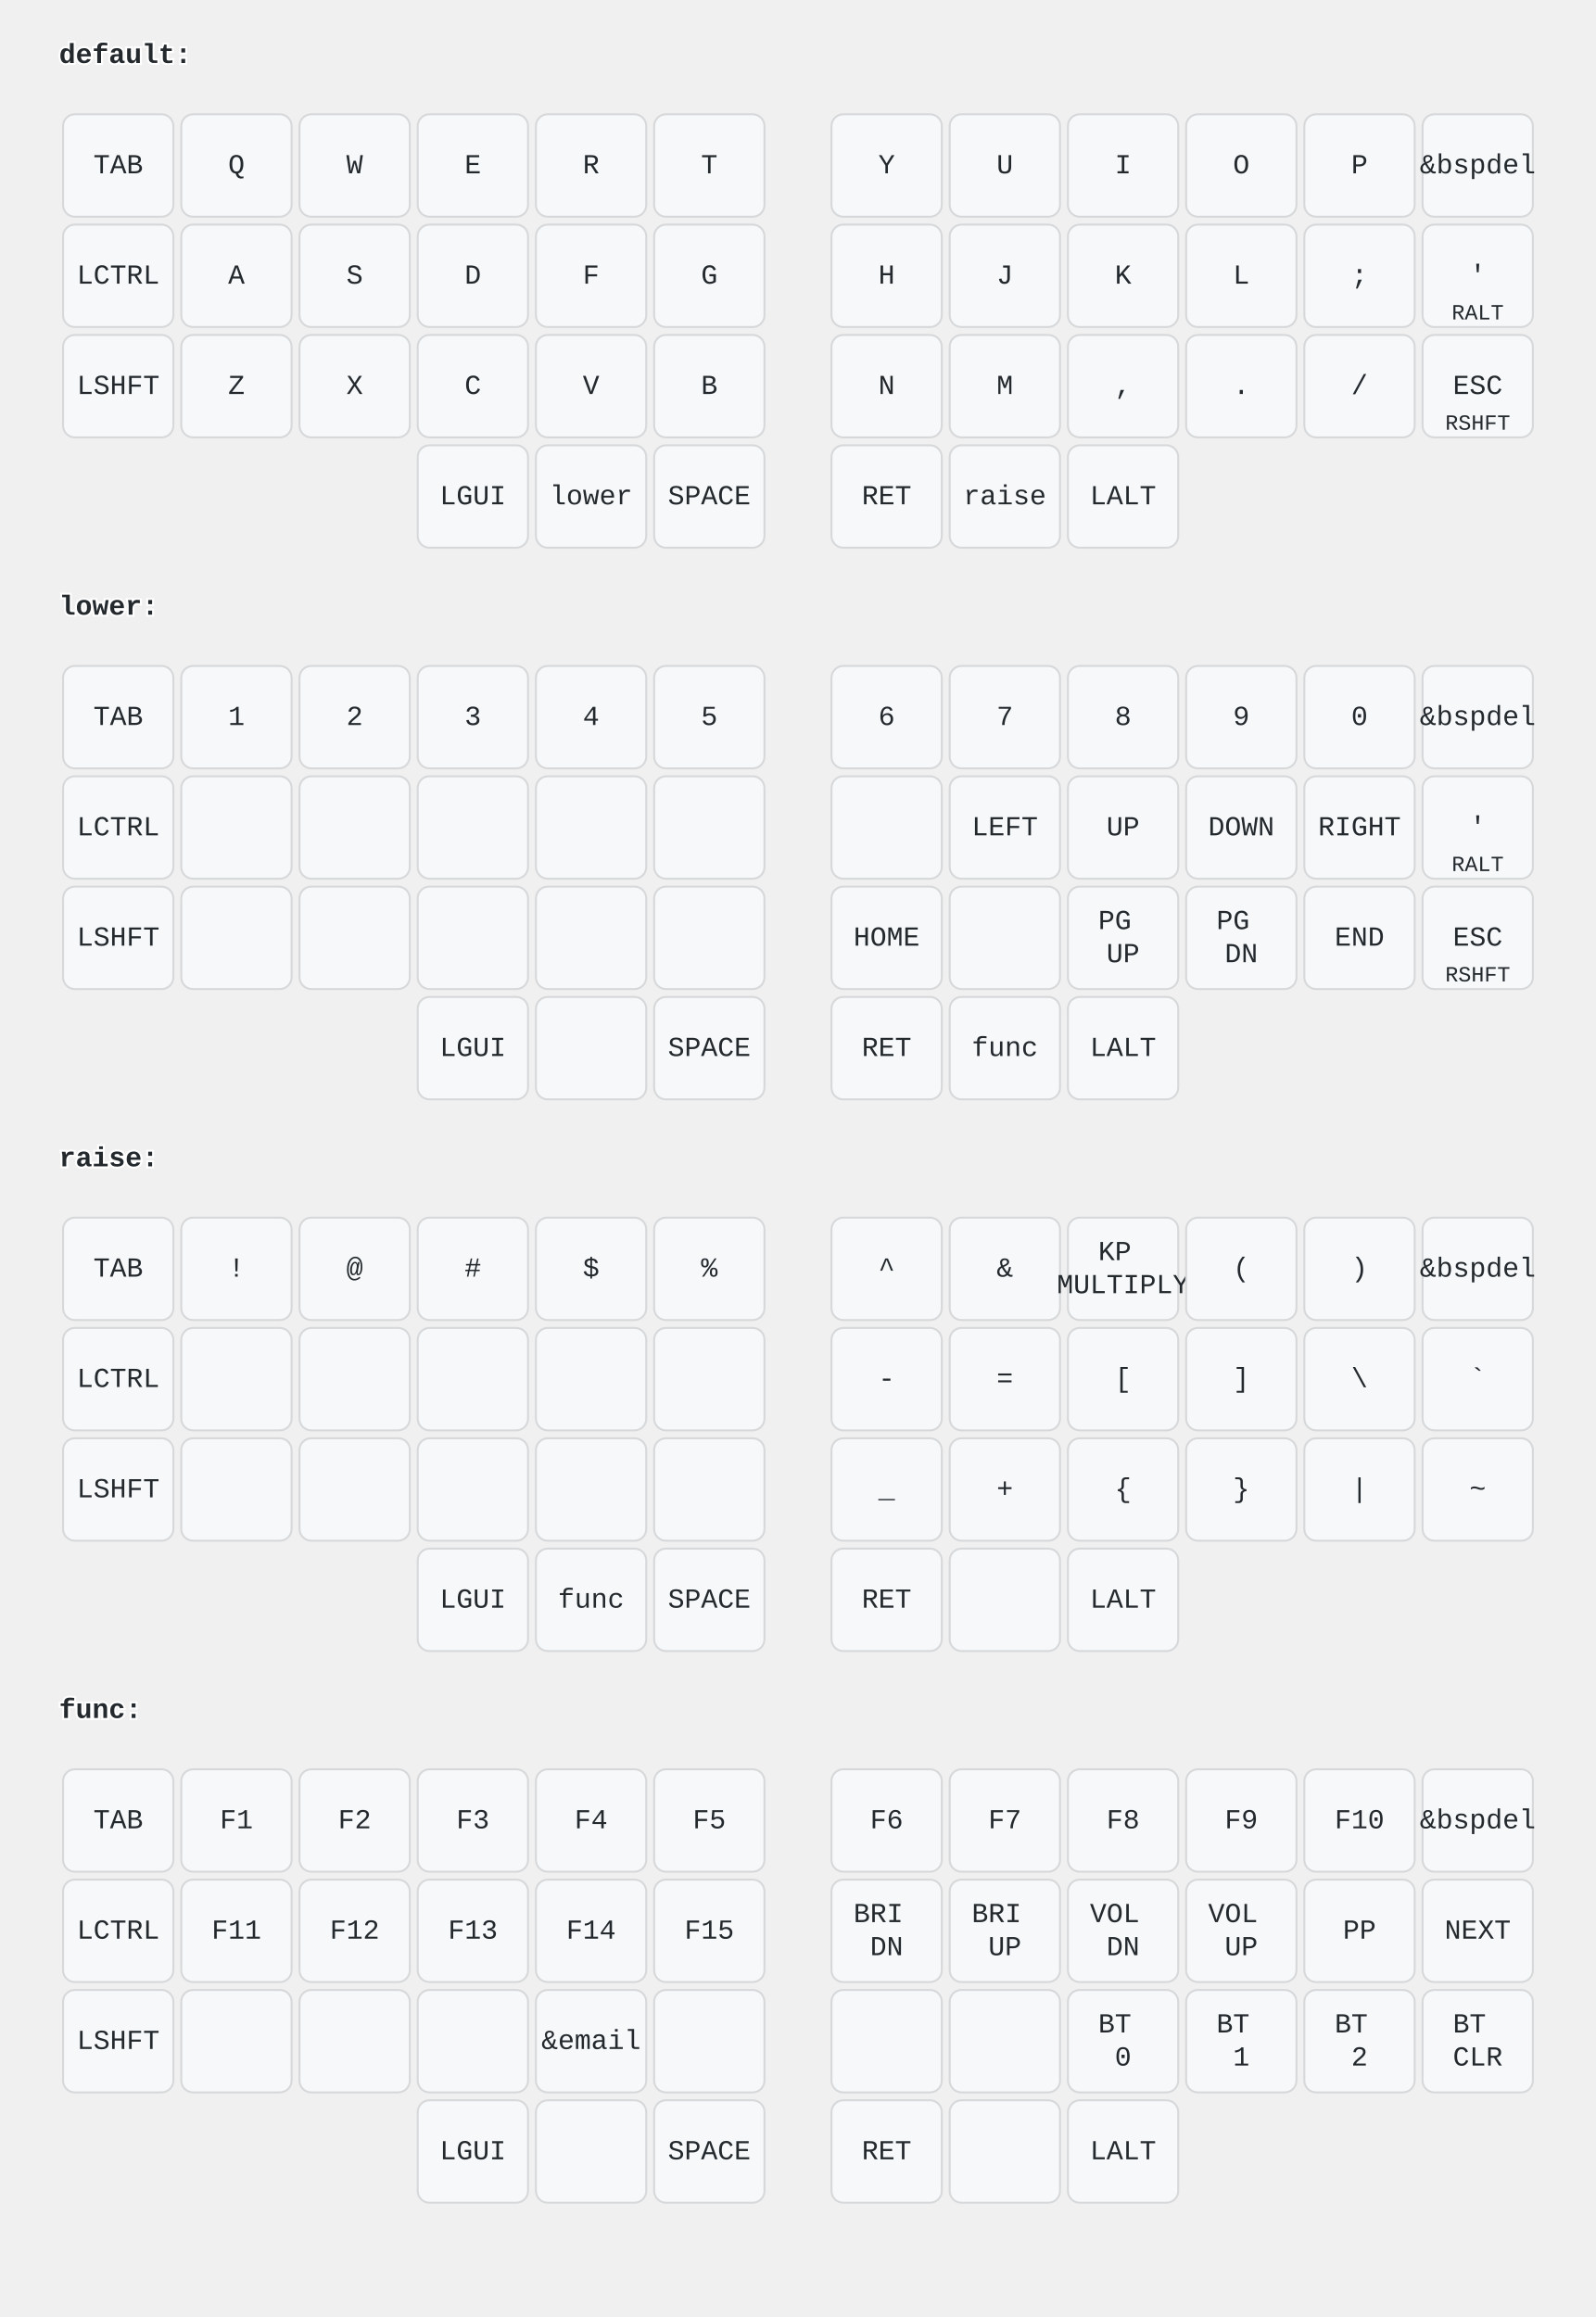
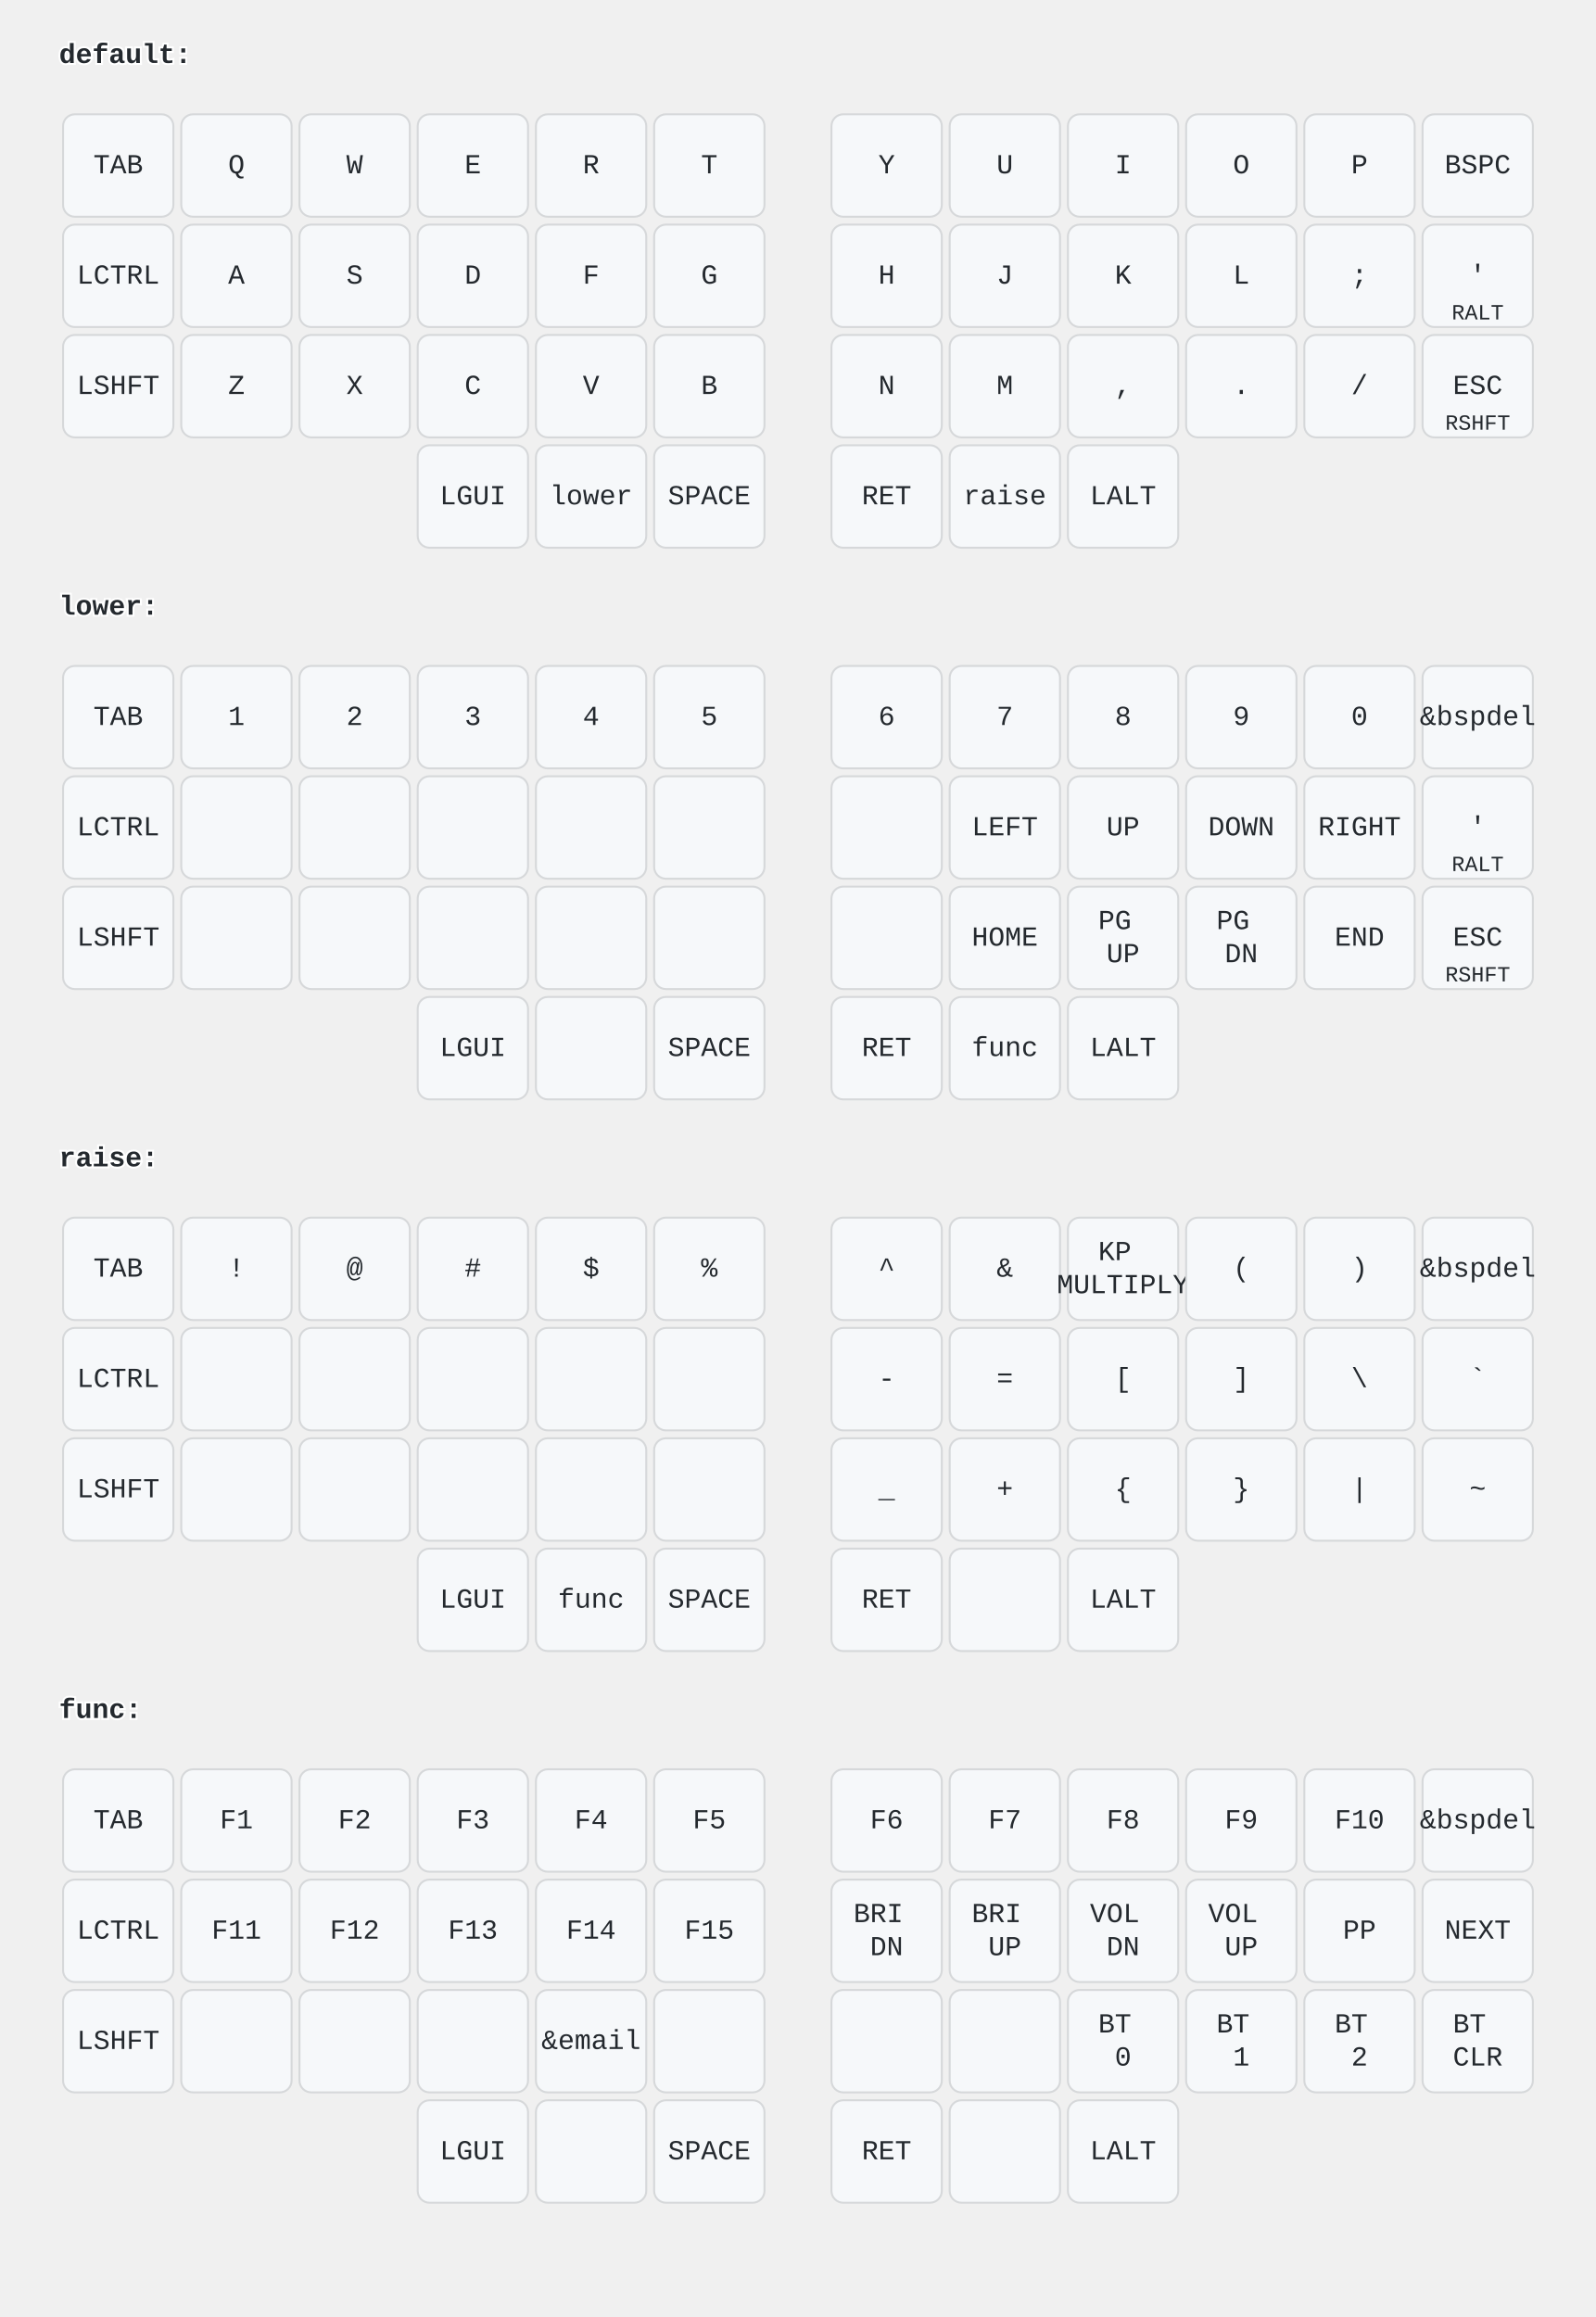
<svg xmlns="http://www.w3.org/2000/svg" width="810.0" height="1176.0" viewBox="0 0 810.0 1176.0">
  <style>/* font and background color specifications */
svg {
    font-family: SFMono-Regular,Consolas,Liberation Mono,Menlo,monospace;
    font-size: 14px;
    font-kerning: normal;
    text-rendering: optimizeLegibility;
    fill: #24292e;
}

/* default key styling */
rect {
    fill: #f6f8fa;
    stroke: #d6d8da;
    stroke-width: 1;
}

/* color accent for held keys */
.held {
    fill: #fdd;
}

/* color accent for combo boxes */
.combo {
    fill: #cdf;
}

/* color accent for ghost (optional) keys */
.ghost {
    fill: #ddd;
}

text {
    text-anchor: middle;
    dominant-baseline: middle;
}

/* styling for layer labels */
.label {
    font-weight: bold;
    text-anchor: start;
    stroke: white;
    stroke-width: 2;
    paint-order: stroke;
}

/* styling for combo box and hold-tap hold label text */
.small {
    font-size: 11px;
}

/* styling for hold-tap hold label text in combo box */
.smaller {
    font-size: 8px;
}

/* styling for combo dendrons */
path {
    stroke-width: 1;
    stroke: gray;
    fill: none;
}
</style>
  <text x="30.0" y="28.0" class="label">default:</text>
  <rect rx="6.0" ry="6.0" x="32.0" y="58.0" width="56.0" height="52.0" />
  <text x="60.0" y="84.0">TAB</text>
  <rect rx="6.0" ry="6.0" x="92.0" y="58.0" width="56.0" height="52.0" />
  <text x="120.0" y="84.0">Q</text>
  <rect rx="6.0" ry="6.0" x="152.0" y="58.0" width="56.0" height="52.0" />
  <text x="180.0" y="84.0">W</text>
  <rect rx="6.0" ry="6.0" x="212.0" y="58.0" width="56.0" height="52.0" />
  <text x="240.0" y="84.0">E</text>
  <rect rx="6.0" ry="6.0" x="272.0" y="58.0" width="56.0" height="52.0" />
  <text x="300.0" y="84.0">R</text>
  <rect rx="6.0" ry="6.0" x="332.0" y="58.0" width="56.0" height="52.0" />
  <text x="360.0" y="84.0">T</text>
  <rect rx="6.0" ry="6.0" x="422.0" y="58.0" width="56.0" height="52.0" />
  <text x="450.0" y="84.0">Y</text>
  <rect rx="6.0" ry="6.0" x="482.0" y="58.0" width="56.0" height="52.0" />
  <text x="510.0" y="84.0">U</text>
  <rect rx="6.0" ry="6.0" x="542.0" y="58.0" width="56.0" height="52.0" />
  <text x="570.0" y="84.0">I</text>
  <rect rx="6.0" ry="6.0" x="602.0" y="58.0" width="56.0" height="52.0" />
  <text x="630.0" y="84.0">O</text>
  <rect rx="6.0" ry="6.0" x="662.0" y="58.0" width="56.0" height="52.0" />
  <text x="690.0" y="84.0">P</text>
  <rect rx="6.0" ry="6.0" x="722.0" y="58.0" width="56.0" height="52.0" />
-   <text x="750.0" y="84.0">&amp;bspdel</text>
+   <text x="750.0" y="84.0">BSPC</text>
  <rect rx="6.0" ry="6.0" x="32.0" y="114.0" width="56.0" height="52.0" />
  <text x="60.0" y="140.0">LCTRL</text>
  <rect rx="6.0" ry="6.0" x="92.0" y="114.0" width="56.0" height="52.0" />
  <text x="120.0" y="140.0">A</text>
  <rect rx="6.0" ry="6.0" x="152.0" y="114.0" width="56.0" height="52.0" />
  <text x="180.0" y="140.0">S</text>
  <rect rx="6.0" ry="6.0" x="212.0" y="114.0" width="56.0" height="52.0" />
  <text x="240.0" y="140.0">D</text>
  <rect rx="6.0" ry="6.0" x="272.0" y="114.0" width="56.0" height="52.0" />
  <text x="300.0" y="140.0">F</text>
  <rect rx="6.0" ry="6.0" x="332.0" y="114.0" width="56.0" height="52.0" />
  <text x="360.0" y="140.0">G</text>
  <rect rx="6.0" ry="6.0" x="422.0" y="114.0" width="56.0" height="52.0" />
  <text x="450.0" y="140.0">H</text>
  <rect rx="6.0" ry="6.0" x="482.0" y="114.0" width="56.0" height="52.0" />
  <text x="510.0" y="140.0">J</text>
  <rect rx="6.0" ry="6.0" x="542.0" y="114.0" width="56.0" height="52.0" />
  <text x="570.0" y="140.0">K</text>
  <rect rx="6.0" ry="6.0" x="602.0" y="114.0" width="56.0" height="52.0" />
  <text x="630.0" y="140.0">L</text>
  <rect rx="6.0" ry="6.0" x="662.0" y="114.0" width="56.0" height="52.0" />
  <text x="690.0" y="140.0">;</text>
  <rect rx="6.0" ry="6.0" x="722.0" y="114.0" width="56.0" height="52.0" />
  <text x="750.0" y="140.0">'</text>
  <text x="750.0" y="159.0" class="small">RALT</text>
  <rect rx="6.0" ry="6.0" x="32.0" y="170.0" width="56.0" height="52.0" />
  <text x="60.0" y="196.0">LSHFT</text>
  <rect rx="6.0" ry="6.0" x="92.0" y="170.0" width="56.0" height="52.0" />
  <text x="120.0" y="196.0">Z</text>
  <rect rx="6.0" ry="6.0" x="152.0" y="170.0" width="56.0" height="52.0" />
  <text x="180.0" y="196.0">X</text>
  <rect rx="6.0" ry="6.0" x="212.0" y="170.0" width="56.0" height="52.0" />
  <text x="240.0" y="196.0">C</text>
  <rect rx="6.0" ry="6.0" x="272.0" y="170.0" width="56.0" height="52.0" />
  <text x="300.0" y="196.0">V</text>
  <rect rx="6.0" ry="6.0" x="332.0" y="170.0" width="56.0" height="52.0" />
  <text x="360.0" y="196.0">B</text>
  <rect rx="6.0" ry="6.0" x="422.0" y="170.0" width="56.0" height="52.0" />
  <text x="450.0" y="196.0">N</text>
  <rect rx="6.0" ry="6.0" x="482.0" y="170.0" width="56.0" height="52.0" />
  <text x="510.0" y="196.0">M</text>
  <rect rx="6.0" ry="6.0" x="542.0" y="170.0" width="56.0" height="52.0" />
  <text x="570.0" y="196.0">,</text>
  <rect rx="6.0" ry="6.0" x="602.0" y="170.0" width="56.0" height="52.0" />
  <text x="630.0" y="196.0">.</text>
  <rect rx="6.0" ry="6.0" x="662.0" y="170.0" width="56.0" height="52.0" />
  <text x="690.0" y="196.0">/</text>
  <rect rx="6.0" ry="6.0" x="722.0" y="170.0" width="56.0" height="52.0" />
  <text x="750.0" y="196.0">ESC</text>
  <text x="750.0" y="215.0" class="small">RSHFT</text>
  <rect rx="6.0" ry="6.0" x="212.0" y="226.0" width="56.0" height="52.0" />
  <text x="240.0" y="252.0">LGUI</text>
  <rect rx="6.0" ry="6.0" x="272.0" y="226.0" width="56.0" height="52.0" />
  <text x="300.0" y="252.0">lower</text>
  <rect rx="6.0" ry="6.0" x="332.0" y="226.0" width="56.0" height="52.0" />
  <text x="360.0" y="252.0">SPACE</text>
  <rect rx="6.0" ry="6.0" x="422.0" y="226.0" width="56.0" height="52.0" />
  <text x="450.0" y="252.0">RET</text>
  <rect rx="6.0" ry="6.0" x="482.0" y="226.0" width="56.0" height="52.0" />
  <text x="510.0" y="252.0">raise</text>
  <rect rx="6.0" ry="6.0" x="542.0" y="226.0" width="56.0" height="52.0" />
  <text x="570.0" y="252.0">LALT</text>
  <text x="30.0" y="308.0" class="label">lower:</text>
  <rect rx="6.0" ry="6.0" x="32.0" y="338.0" width="56.0" height="52.0" />
  <text x="60.0" y="364.0">TAB</text>
  <rect rx="6.0" ry="6.0" x="92.0" y="338.0" width="56.0" height="52.0" />
  <text x="120.0" y="364.0">1</text>
  <rect rx="6.0" ry="6.0" x="152.0" y="338.0" width="56.0" height="52.0" />
  <text x="180.0" y="364.0">2</text>
  <rect rx="6.0" ry="6.0" x="212.0" y="338.0" width="56.0" height="52.0" />
  <text x="240.0" y="364.0">3</text>
  <rect rx="6.0" ry="6.0" x="272.0" y="338.0" width="56.0" height="52.0" />
  <text x="300.0" y="364.0">4</text>
  <rect rx="6.0" ry="6.0" x="332.0" y="338.0" width="56.0" height="52.0" />
  <text x="360.0" y="364.0">5</text>
  <rect rx="6.0" ry="6.0" x="422.0" y="338.0" width="56.0" height="52.0" />
  <text x="450.0" y="364.0">6</text>
  <rect rx="6.0" ry="6.0" x="482.0" y="338.0" width="56.0" height="52.0" />
  <text x="510.0" y="364.0">7</text>
  <rect rx="6.0" ry="6.0" x="542.0" y="338.0" width="56.0" height="52.0" />
  <text x="570.0" y="364.0">8</text>
  <rect rx="6.0" ry="6.0" x="602.0" y="338.0" width="56.0" height="52.0" />
  <text x="630.0" y="364.0">9</text>
  <rect rx="6.0" ry="6.0" x="662.0" y="338.0" width="56.0" height="52.0" />
  <text x="690.0" y="364.0">0</text>
  <rect rx="6.0" ry="6.0" x="722.0" y="338.0" width="56.0" height="52.0" />
  <text x="750.0" y="364.0">&amp;bspdel</text>
  <rect rx="6.0" ry="6.0" x="32.0" y="394.0" width="56.0" height="52.0" />
  <text x="60.0" y="420.0">LCTRL</text>
  <rect rx="6.0" ry="6.0" x="92.0" y="394.0" width="56.0" height="52.0" />
  <rect rx="6.0" ry="6.0" x="152.0" y="394.0" width="56.0" height="52.0" />
  <rect rx="6.0" ry="6.0" x="212.0" y="394.0" width="56.0" height="52.0" />
  <rect rx="6.0" ry="6.0" x="272.0" y="394.0" width="56.0" height="52.0" />
  <rect rx="6.0" ry="6.0" x="332.0" y="394.0" width="56.0" height="52.0" />
  <rect rx="6.0" ry="6.0" x="422.0" y="394.0" width="56.0" height="52.0" />
  <rect rx="6.0" ry="6.0" x="482.0" y="394.0" width="56.0" height="52.0" />
  <text x="510.0" y="420.0">LEFT</text>
  <rect rx="6.0" ry="6.0" x="542.0" y="394.0" width="56.0" height="52.0" />
  <text x="570.0" y="420.0">UP</text>
  <rect rx="6.0" ry="6.0" x="602.0" y="394.0" width="56.0" height="52.0" />
  <text x="630.0" y="420.0">DOWN</text>
  <rect rx="6.0" ry="6.0" x="662.0" y="394.0" width="56.0" height="52.0" />
  <text x="690.0" y="420.0">RIGHT</text>
  <rect rx="6.0" ry="6.0" x="722.0" y="394.0" width="56.0" height="52.0" />
  <text x="750.0" y="420.0">'</text>
  <text x="750.0" y="439.0" class="small">RALT</text>
  <rect rx="6.0" ry="6.0" x="32.0" y="450.0" width="56.0" height="52.0" />
  <text x="60.0" y="476.0">LSHFT</text>
  <rect rx="6.0" ry="6.0" x="92.0" y="450.0" width="56.0" height="52.0" />
  <rect rx="6.0" ry="6.0" x="152.0" y="450.0" width="56.0" height="52.0" />
  <rect rx="6.0" ry="6.0" x="212.0" y="450.0" width="56.0" height="52.0" />
  <rect rx="6.0" ry="6.0" x="272.0" y="450.0" width="56.0" height="52.0" />
  <rect rx="6.0" ry="6.0" x="332.0" y="450.0" width="56.0" height="52.0" />
  <rect rx="6.0" ry="6.0" x="422.0" y="450.0" width="56.0" height="52.0" />
-   <text x="450.0" y="476.0">HOME</text>
  <rect rx="6.0" ry="6.0" x="482.0" y="450.0" width="56.0" height="52.0" />
+   <text x="510.0" y="476.0">HOME</text>
  <rect rx="6.0" ry="6.0" x="542.0" y="450.0" width="56.0" height="52.0" />
  <text x="570.0" y="476.0">
    <tspan x="570.0" dy="-0.6em">PG</tspan>
    <tspan x="570.0" dy="1.2em">UP</tspan>
  </text>
  <rect rx="6.0" ry="6.0" x="602.0" y="450.0" width="56.0" height="52.0" />
  <text x="630.0" y="476.0">
    <tspan x="630.0" dy="-0.6em">PG</tspan>
    <tspan x="630.0" dy="1.2em">DN</tspan>
  </text>
  <rect rx="6.0" ry="6.0" x="662.0" y="450.0" width="56.0" height="52.0" />
  <text x="690.0" y="476.0">END</text>
  <rect rx="6.0" ry="6.0" x="722.0" y="450.0" width="56.0" height="52.0" />
  <text x="750.0" y="476.0">ESC</text>
  <text x="750.0" y="495.0" class="small">RSHFT</text>
  <rect rx="6.0" ry="6.0" x="212.0" y="506.0" width="56.0" height="52.0" />
  <text x="240.0" y="532.0">LGUI</text>
  <rect rx="6.0" ry="6.0" x="272.0" y="506.0" width="56.0" height="52.0" />
  <rect rx="6.0" ry="6.0" x="332.0" y="506.0" width="56.0" height="52.0" />
  <text x="360.0" y="532.0">SPACE</text>
  <rect rx="6.0" ry="6.0" x="422.0" y="506.0" width="56.0" height="52.0" />
  <text x="450.0" y="532.0">RET</text>
  <rect rx="6.0" ry="6.0" x="482.0" y="506.0" width="56.0" height="52.0" />
  <text x="510.0" y="532.0">func</text>
  <rect rx="6.0" ry="6.0" x="542.0" y="506.0" width="56.0" height="52.0" />
  <text x="570.0" y="532.0">LALT</text>
  <text x="30.0" y="588.0" class="label">raise:</text>
  <rect rx="6.0" ry="6.0" x="32.0" y="618.0" width="56.0" height="52.0" />
  <text x="60.0" y="644.0">TAB</text>
  <rect rx="6.0" ry="6.0" x="92.0" y="618.0" width="56.0" height="52.0" />
  <text x="120.0" y="644.0">!</text>
  <rect rx="6.0" ry="6.0" x="152.0" y="618.0" width="56.0" height="52.0" />
  <text x="180.0" y="644.0">@</text>
  <rect rx="6.0" ry="6.0" x="212.0" y="618.0" width="56.0" height="52.0" />
  <text x="240.0" y="644.0">#</text>
  <rect rx="6.0" ry="6.0" x="272.0" y="618.0" width="56.0" height="52.0" />
  <text x="300.0" y="644.0">$</text>
  <rect rx="6.0" ry="6.0" x="332.0" y="618.0" width="56.0" height="52.0" />
  <text x="360.0" y="644.0">%</text>
  <rect rx="6.0" ry="6.0" x="422.0" y="618.0" width="56.0" height="52.0" />
  <text x="450.0" y="644.0">^</text>
  <rect rx="6.0" ry="6.0" x="482.0" y="618.0" width="56.0" height="52.0" />
  <text x="510.0" y="644.0">&amp;</text>
  <rect rx="6.0" ry="6.0" x="542.0" y="618.0" width="56.0" height="52.0" />
  <text x="570.0" y="644.0">
    <tspan x="570.0" dy="-0.6em">KP</tspan>
    <tspan x="570.0" dy="1.2em">MULTIPLY</tspan>
  </text>
  <rect rx="6.0" ry="6.0" x="602.0" y="618.0" width="56.0" height="52.0" />
  <text x="630.0" y="644.0">(</text>
  <rect rx="6.0" ry="6.0" x="662.0" y="618.0" width="56.0" height="52.0" />
  <text x="690.0" y="644.0">)</text>
  <rect rx="6.0" ry="6.0" x="722.0" y="618.0" width="56.0" height="52.0" />
  <text x="750.0" y="644.0">&amp;bspdel</text>
  <rect rx="6.0" ry="6.0" x="32.0" y="674.0" width="56.0" height="52.0" />
  <text x="60.0" y="700.0">LCTRL</text>
  <rect rx="6.0" ry="6.0" x="92.0" y="674.0" width="56.0" height="52.0" />
  <rect rx="6.0" ry="6.0" x="152.0" y="674.0" width="56.0" height="52.0" />
  <rect rx="6.0" ry="6.0" x="212.0" y="674.0" width="56.0" height="52.0" />
  <rect rx="6.0" ry="6.0" x="272.0" y="674.0" width="56.0" height="52.0" />
  <rect rx="6.0" ry="6.0" x="332.0" y="674.0" width="56.0" height="52.0" />
  <rect rx="6.0" ry="6.0" x="422.0" y="674.0" width="56.0" height="52.0" />
  <text x="450.0" y="700.0">-</text>
  <rect rx="6.0" ry="6.0" x="482.0" y="674.0" width="56.0" height="52.0" />
  <text x="510.0" y="700.0">=</text>
  <rect rx="6.0" ry="6.0" x="542.0" y="674.0" width="56.0" height="52.0" />
  <text x="570.0" y="700.0">[</text>
  <rect rx="6.0" ry="6.0" x="602.0" y="674.0" width="56.0" height="52.0" />
  <text x="630.0" y="700.0">]</text>
  <rect rx="6.0" ry="6.0" x="662.0" y="674.0" width="56.0" height="52.0" />
  <text x="690.0" y="700.0">\</text>
  <rect rx="6.0" ry="6.0" x="722.0" y="674.0" width="56.0" height="52.0" />
  <text x="750.0" y="700.0">`</text>
  <rect rx="6.0" ry="6.0" x="32.0" y="730.0" width="56.0" height="52.0" />
  <text x="60.0" y="756.0">LSHFT</text>
  <rect rx="6.0" ry="6.0" x="92.0" y="730.0" width="56.0" height="52.0" />
  <rect rx="6.0" ry="6.0" x="152.0" y="730.0" width="56.0" height="52.0" />
  <rect rx="6.0" ry="6.0" x="212.0" y="730.0" width="56.0" height="52.0" />
  <rect rx="6.0" ry="6.0" x="272.0" y="730.0" width="56.0" height="52.0" />
  <rect rx="6.0" ry="6.0" x="332.0" y="730.0" width="56.0" height="52.0" />
  <rect rx="6.0" ry="6.0" x="422.0" y="730.0" width="56.0" height="52.0" />
  <text x="450.0" y="756.0">_</text>
  <rect rx="6.0" ry="6.0" x="482.0" y="730.0" width="56.0" height="52.0" />
  <text x="510.0" y="756.0">+</text>
  <rect rx="6.0" ry="6.0" x="542.0" y="730.0" width="56.0" height="52.0" />
  <text x="570.0" y="756.0">{</text>
  <rect rx="6.0" ry="6.0" x="602.0" y="730.0" width="56.0" height="52.0" />
  <text x="630.0" y="756.0">}</text>
  <rect rx="6.0" ry="6.0" x="662.0" y="730.0" width="56.0" height="52.0" />
  <text x="690.0" y="756.0">|</text>
  <rect rx="6.0" ry="6.0" x="722.0" y="730.0" width="56.0" height="52.0" />
  <text x="750.0" y="756.0">~</text>
  <rect rx="6.0" ry="6.0" x="212.0" y="786.0" width="56.0" height="52.0" />
  <text x="240.0" y="812.0">LGUI</text>
  <rect rx="6.0" ry="6.0" x="272.0" y="786.0" width="56.0" height="52.0" />
  <text x="300.0" y="812.0">func</text>
  <rect rx="6.0" ry="6.0" x="332.0" y="786.0" width="56.0" height="52.0" />
  <text x="360.0" y="812.0">SPACE</text>
  <rect rx="6.0" ry="6.0" x="422.0" y="786.0" width="56.0" height="52.0" />
  <text x="450.0" y="812.0">RET</text>
  <rect rx="6.0" ry="6.0" x="482.0" y="786.0" width="56.0" height="52.0" />
  <rect rx="6.0" ry="6.0" x="542.0" y="786.0" width="56.0" height="52.0" />
  <text x="570.0" y="812.0">LALT</text>
  <text x="30.0" y="868.0" class="label">func:</text>
  <rect rx="6.0" ry="6.0" x="32.0" y="898.0" width="56.0" height="52.0" />
  <text x="60.0" y="924.0">TAB</text>
  <rect rx="6.0" ry="6.0" x="92.0" y="898.0" width="56.0" height="52.0" />
  <text x="120.0" y="924.0">F1</text>
  <rect rx="6.0" ry="6.0" x="152.0" y="898.0" width="56.0" height="52.0" />
  <text x="180.0" y="924.0">F2</text>
  <rect rx="6.0" ry="6.0" x="212.0" y="898.0" width="56.0" height="52.0" />
  <text x="240.0" y="924.0">F3</text>
  <rect rx="6.0" ry="6.0" x="272.0" y="898.0" width="56.0" height="52.0" />
  <text x="300.0" y="924.0">F4</text>
  <rect rx="6.0" ry="6.0" x="332.0" y="898.0" width="56.0" height="52.0" />
  <text x="360.0" y="924.0">F5</text>
  <rect rx="6.0" ry="6.0" x="422.0" y="898.0" width="56.0" height="52.0" />
  <text x="450.0" y="924.0">F6</text>
  <rect rx="6.0" ry="6.0" x="482.0" y="898.0" width="56.0" height="52.0" />
  <text x="510.0" y="924.0">F7</text>
  <rect rx="6.0" ry="6.0" x="542.0" y="898.0" width="56.0" height="52.0" />
  <text x="570.0" y="924.0">F8</text>
  <rect rx="6.0" ry="6.0" x="602.0" y="898.0" width="56.0" height="52.0" />
  <text x="630.0" y="924.0">F9</text>
  <rect rx="6.0" ry="6.0" x="662.0" y="898.0" width="56.0" height="52.0" />
  <text x="690.0" y="924.0">F10</text>
  <rect rx="6.0" ry="6.0" x="722.0" y="898.0" width="56.0" height="52.0" />
  <text x="750.0" y="924.0">&amp;bspdel</text>
  <rect rx="6.0" ry="6.0" x="32.0" y="954.0" width="56.0" height="52.0" />
  <text x="60.0" y="980.0">LCTRL</text>
  <rect rx="6.0" ry="6.0" x="92.0" y="954.0" width="56.0" height="52.0" />
  <text x="120.0" y="980.0">F11</text>
  <rect rx="6.0" ry="6.0" x="152.0" y="954.0" width="56.0" height="52.0" />
  <text x="180.0" y="980.0">F12</text>
  <rect rx="6.0" ry="6.0" x="212.0" y="954.0" width="56.0" height="52.0" />
  <text x="240.0" y="980.0">F13</text>
  <rect rx="6.0" ry="6.0" x="272.0" y="954.0" width="56.0" height="52.0" />
  <text x="300.0" y="980.0">F14</text>
  <rect rx="6.0" ry="6.0" x="332.0" y="954.0" width="56.0" height="52.0" />
  <text x="360.0" y="980.0">F15</text>
  <rect rx="6.0" ry="6.0" x="422.0" y="954.0" width="56.0" height="52.0" />
  <text x="450.0" y="980.0">
    <tspan x="450.0" dy="-0.6em">BRI</tspan>
    <tspan x="450.0" dy="1.2em">DN</tspan>
  </text>
  <rect rx="6.0" ry="6.0" x="482.0" y="954.0" width="56.0" height="52.0" />
  <text x="510.0" y="980.0">
    <tspan x="510.0" dy="-0.6em">BRI</tspan>
    <tspan x="510.0" dy="1.2em">UP</tspan>
  </text>
  <rect rx="6.0" ry="6.0" x="542.0" y="954.0" width="56.0" height="52.0" />
  <text x="570.0" y="980.0">
    <tspan x="570.0" dy="-0.6em">VOL</tspan>
    <tspan x="570.0" dy="1.2em">DN</tspan>
  </text>
  <rect rx="6.0" ry="6.0" x="602.0" y="954.0" width="56.0" height="52.0" />
  <text x="630.0" y="980.0">
    <tspan x="630.0" dy="-0.6em">VOL</tspan>
    <tspan x="630.0" dy="1.2em">UP</tspan>
  </text>
  <rect rx="6.0" ry="6.0" x="662.0" y="954.0" width="56.0" height="52.0" />
  <text x="690.0" y="980.0">PP</text>
  <rect rx="6.0" ry="6.0" x="722.0" y="954.0" width="56.0" height="52.0" />
  <text x="750.0" y="980.0">NEXT</text>
  <rect rx="6.0" ry="6.0" x="32.0" y="1010.0" width="56.0" height="52.0" />
  <text x="60.0" y="1036.0">LSHFT</text>
  <rect rx="6.0" ry="6.0" x="92.0" y="1010.0" width="56.0" height="52.0" />
  <rect rx="6.0" ry="6.0" x="152.0" y="1010.0" width="56.0" height="52.0" />
  <rect rx="6.0" ry="6.0" x="212.0" y="1010.0" width="56.0" height="52.0" />
  <rect rx="6.0" ry="6.0" x="272.0" y="1010.0" width="56.0" height="52.0" />
  <text x="300.0" y="1036.0">&amp;email</text>
  <rect rx="6.0" ry="6.0" x="332.0" y="1010.0" width="56.0" height="52.0" />
  <rect rx="6.0" ry="6.0" x="422.0" y="1010.0" width="56.0" height="52.0" />
  <rect rx="6.0" ry="6.0" x="482.0" y="1010.0" width="56.0" height="52.0" />
  <rect rx="6.0" ry="6.0" x="542.0" y="1010.0" width="56.0" height="52.0" />
  <text x="570.0" y="1036.0">
    <tspan x="570.0" dy="-0.6em">BT</tspan>
    <tspan x="570.0" dy="1.2em">0</tspan>
  </text>
  <rect rx="6.0" ry="6.0" x="602.0" y="1010.0" width="56.0" height="52.0" />
  <text x="630.0" y="1036.0">
    <tspan x="630.0" dy="-0.6em">BT</tspan>
    <tspan x="630.0" dy="1.2em">1</tspan>
  </text>
  <rect rx="6.0" ry="6.0" x="662.0" y="1010.0" width="56.0" height="52.0" />
  <text x="690.0" y="1036.0">
    <tspan x="690.0" dy="-0.6em">BT</tspan>
    <tspan x="690.0" dy="1.2em">2</tspan>
  </text>
  <rect rx="6.0" ry="6.0" x="722.0" y="1010.0" width="56.0" height="52.0" />
  <text x="750.0" y="1036.0">
    <tspan x="750.0" dy="-0.6em">BT</tspan>
    <tspan x="750.0" dy="1.2em">CLR</tspan>
  </text>
  <rect rx="6.0" ry="6.0" x="212.0" y="1066.0" width="56.0" height="52.0" />
  <text x="240.0" y="1092.0">LGUI</text>
  <rect rx="6.0" ry="6.0" x="272.0" y="1066.0" width="56.0" height="52.0" />
  <rect rx="6.0" ry="6.0" x="332.0" y="1066.0" width="56.0" height="52.0" />
  <text x="360.0" y="1092.0">SPACE</text>
  <rect rx="6.0" ry="6.0" x="422.0" y="1066.0" width="56.0" height="52.0" />
  <text x="450.0" y="1092.0">RET</text>
  <rect rx="6.0" ry="6.0" x="482.0" y="1066.0" width="56.0" height="52.0" />
  <rect rx="6.0" ry="6.0" x="542.0" y="1066.0" width="56.0" height="52.0" />
  <text x="570.0" y="1092.0">LALT</text>
</svg>
